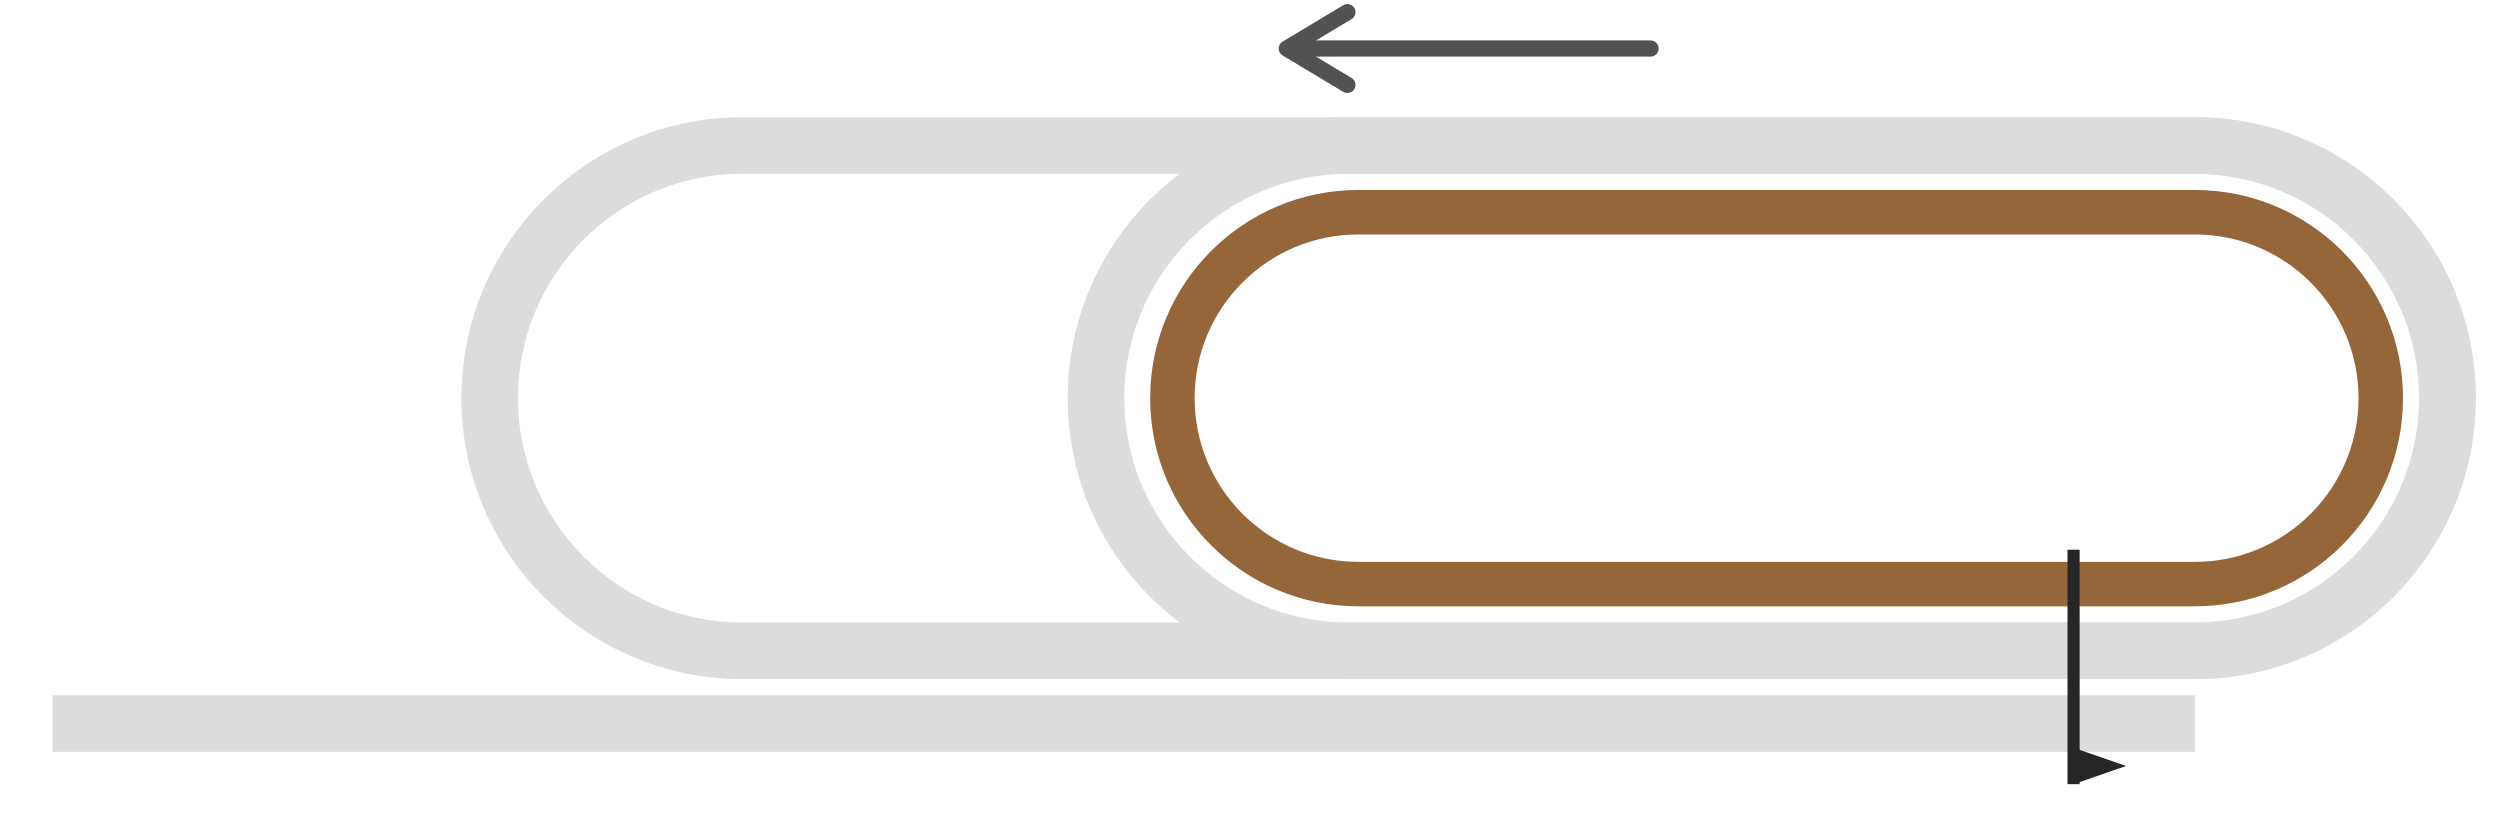
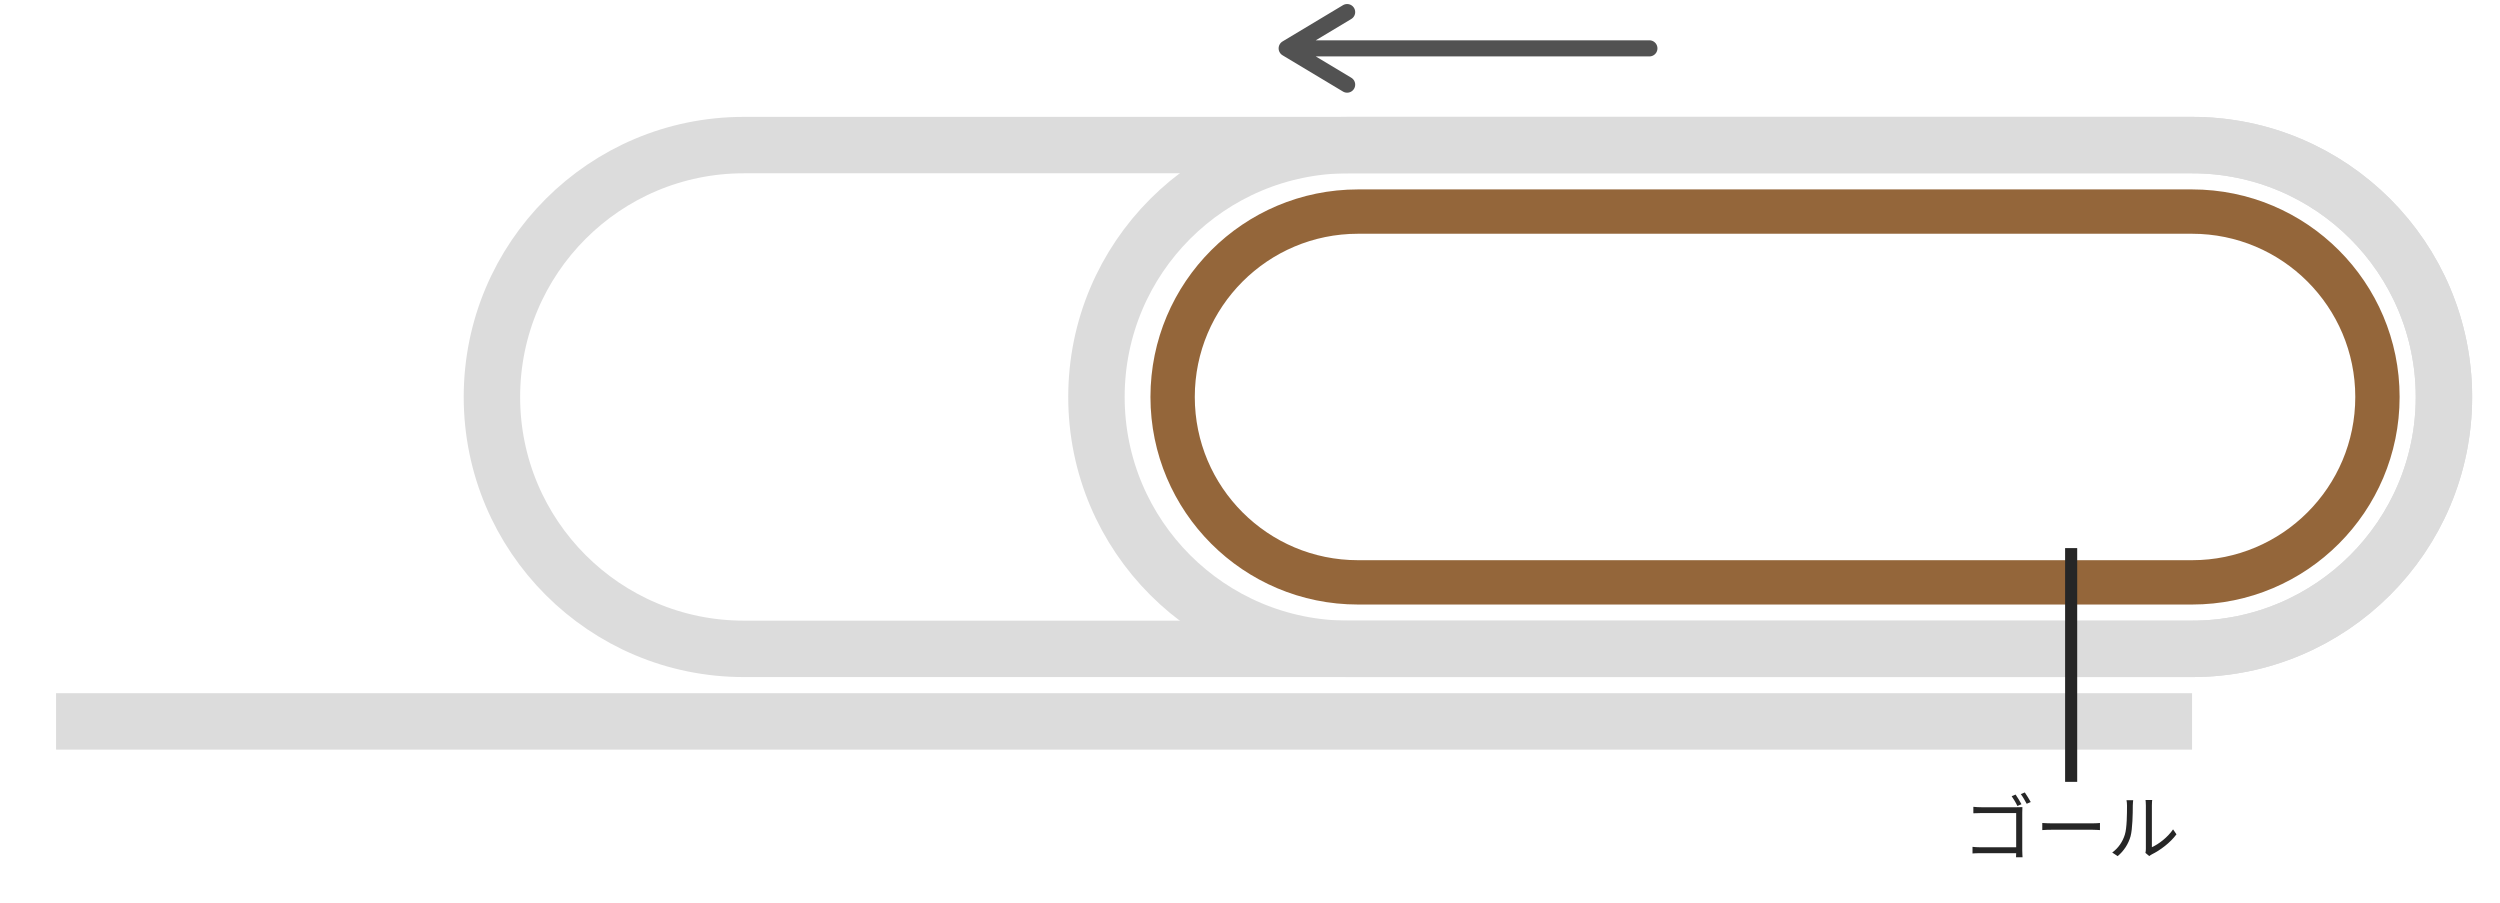
- <svg xmlns="http://www.w3.org/2000/svg" width="371" height="123" viewBox="-1026 -197 1237 410.1">
+ <svg xmlns="http://www.w3.org/2000/svg" width="371" height="134" viewBox="-1026 -197 1237 448.1">
  <g>
    <path d="M-658.7 125L60 125A125 125 0 0 0 60 -125L-658.7 -125A125 125 0 0 0 -658.7 125Z" fill="none" stroke="#dcdcdc" stroke-width="28" />
    <path d="M-358.7 125L60 125A125 125 0 0 0 60 -125L-358.7 -125A125 125 0 0 0 -358.7 125Z" fill="none" stroke="#dcdcdc" stroke-width="28" />
    <path d="M-1000 161L60 161" fill="none" stroke="#dcdcdc" stroke-width="28" />
    <path d="M-353.9 92L60 92A92 92 0 0 0 60 -92L-353.9 -92A92 92 0 0 0 -353.9 92Z" fill="none" stroke="#94663a" stroke-width="22" />
    <path d="M-209.3 -173H-389.3M-359.3 -191L-389.3 -173L-359.3 -155" fill="none" stroke="#525252" stroke-width="8" stroke-linecap="round" stroke-linejoin="round" />
    <path d="M0 75V191" stroke="#262626" stroke-width="6" />
-     <path d="M0 191l26 -9l-26 -9Z" fill="#262626" />
  </g>
+   <text x="0" y="227" font-size="36" text-anchor="middle" fill="#262626" font-family="sans-serif">ゴール</text>
</svg>
